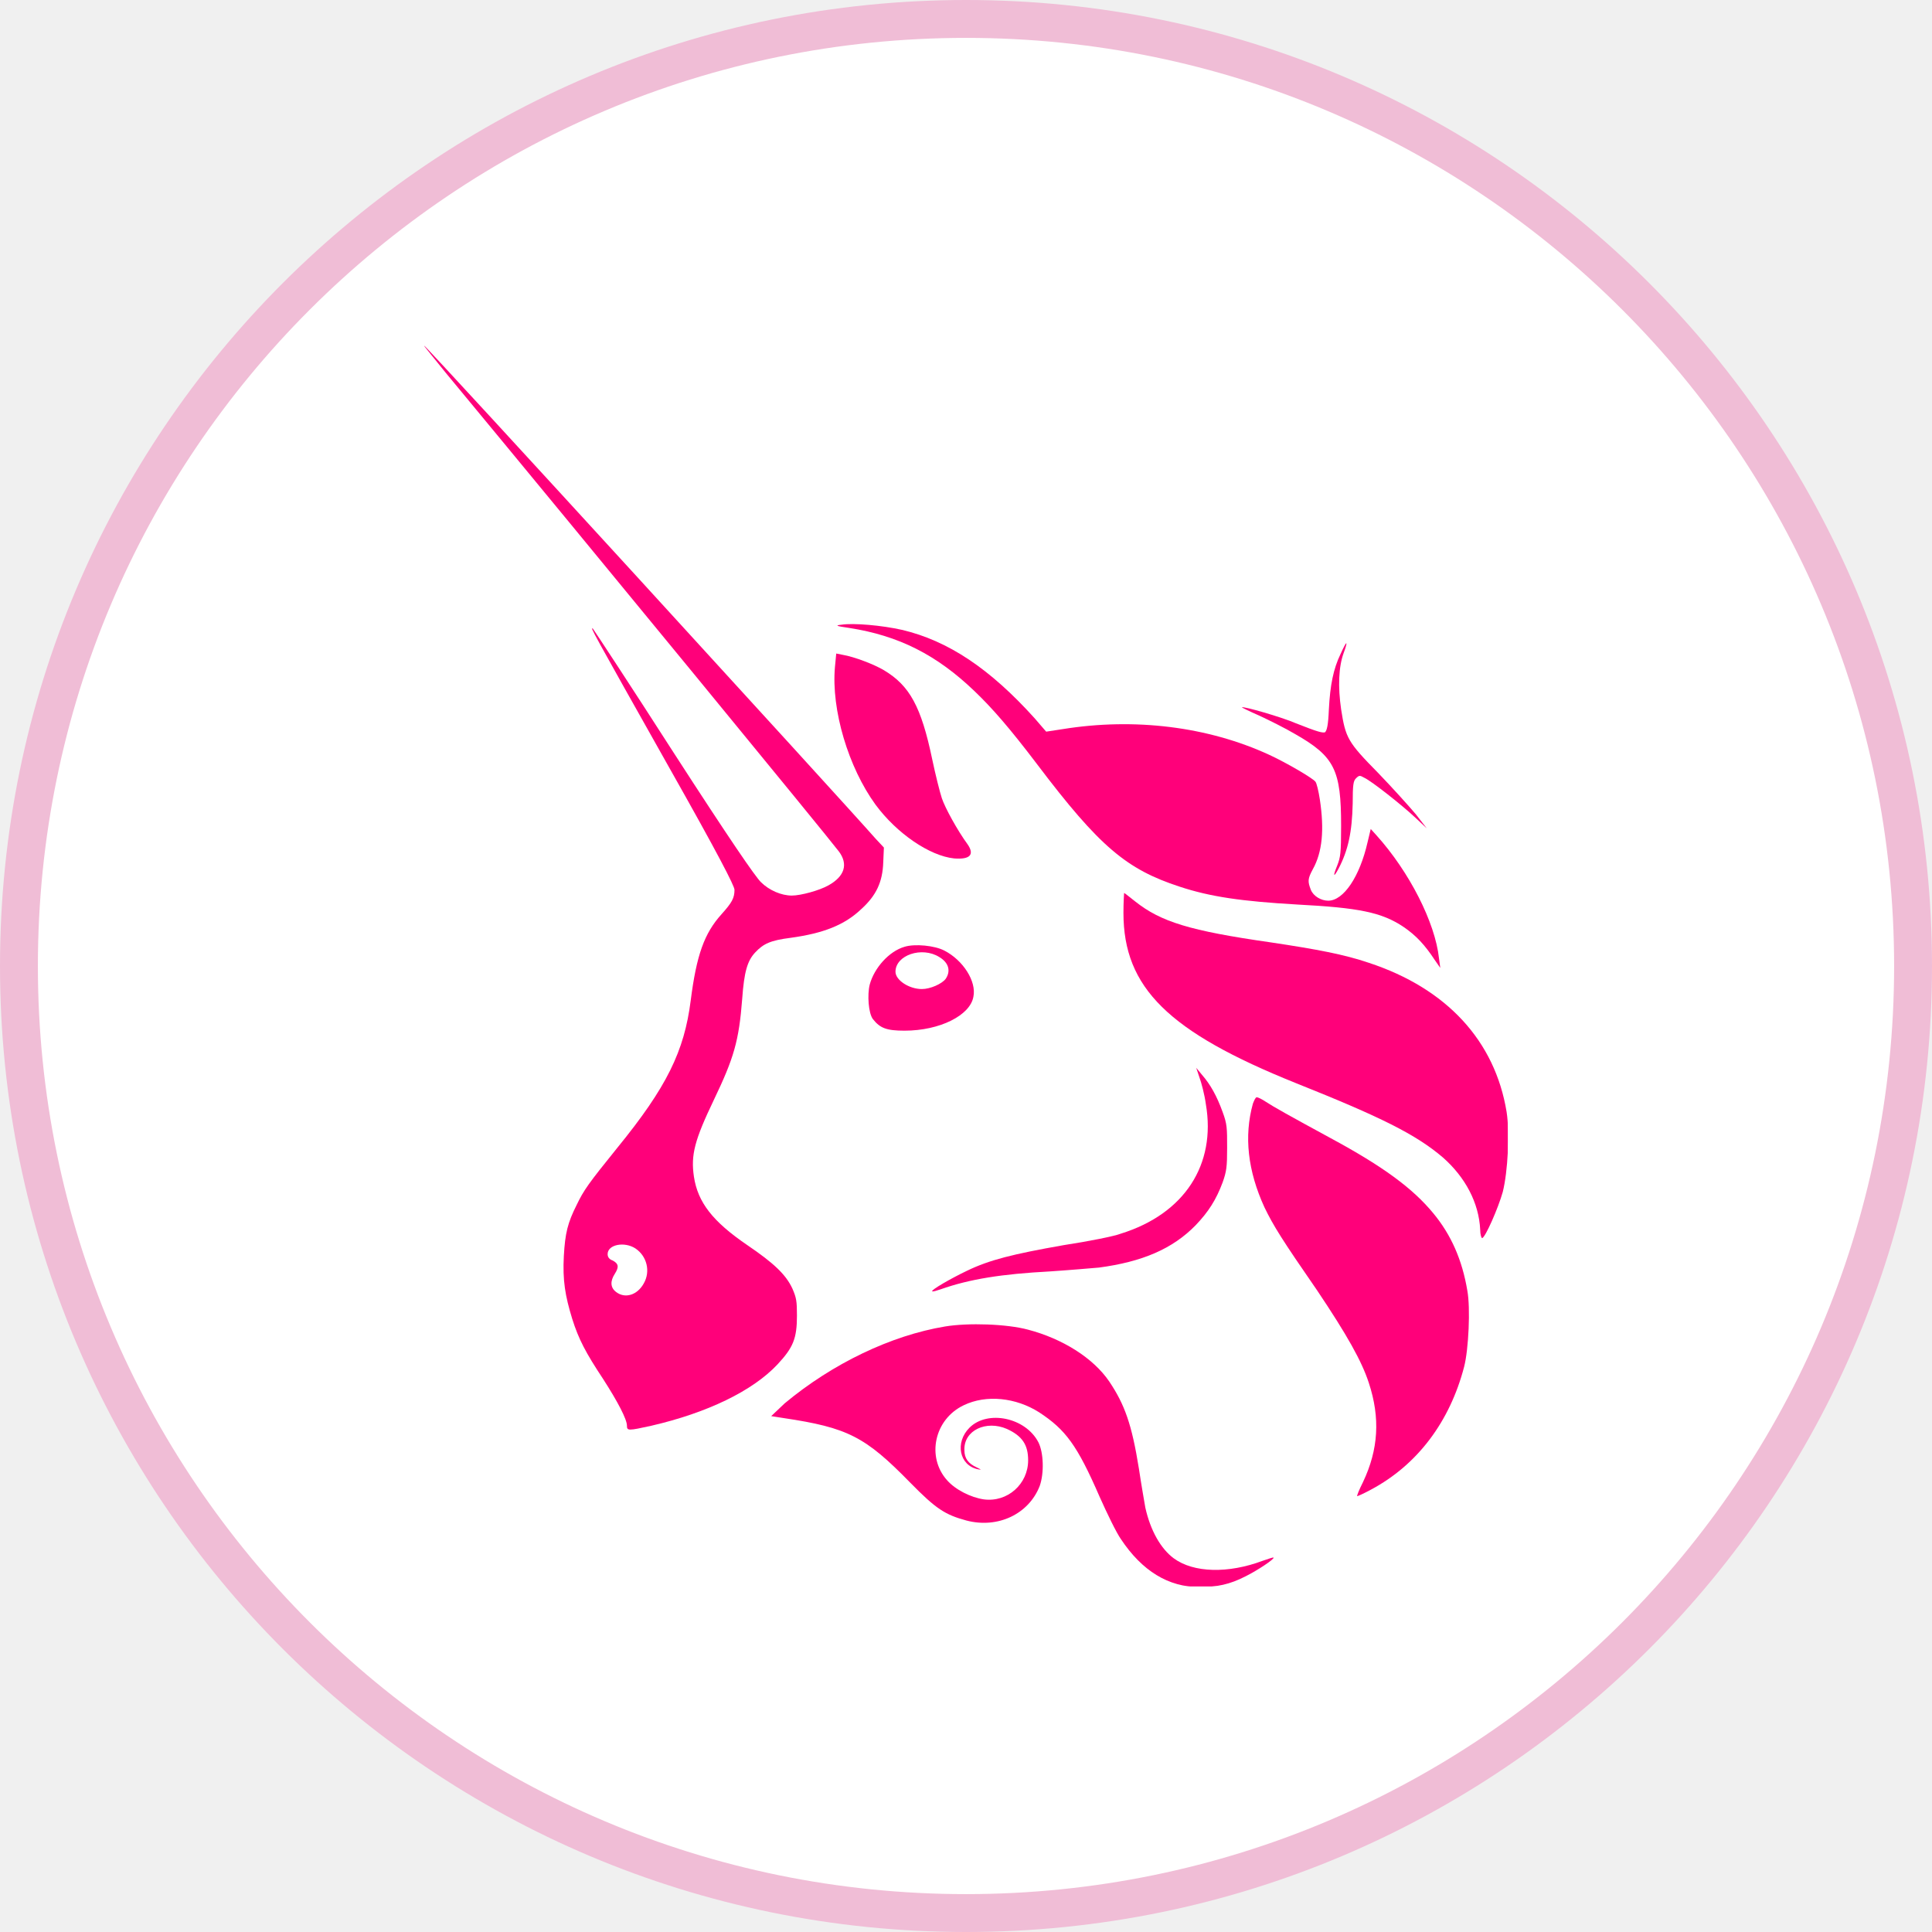
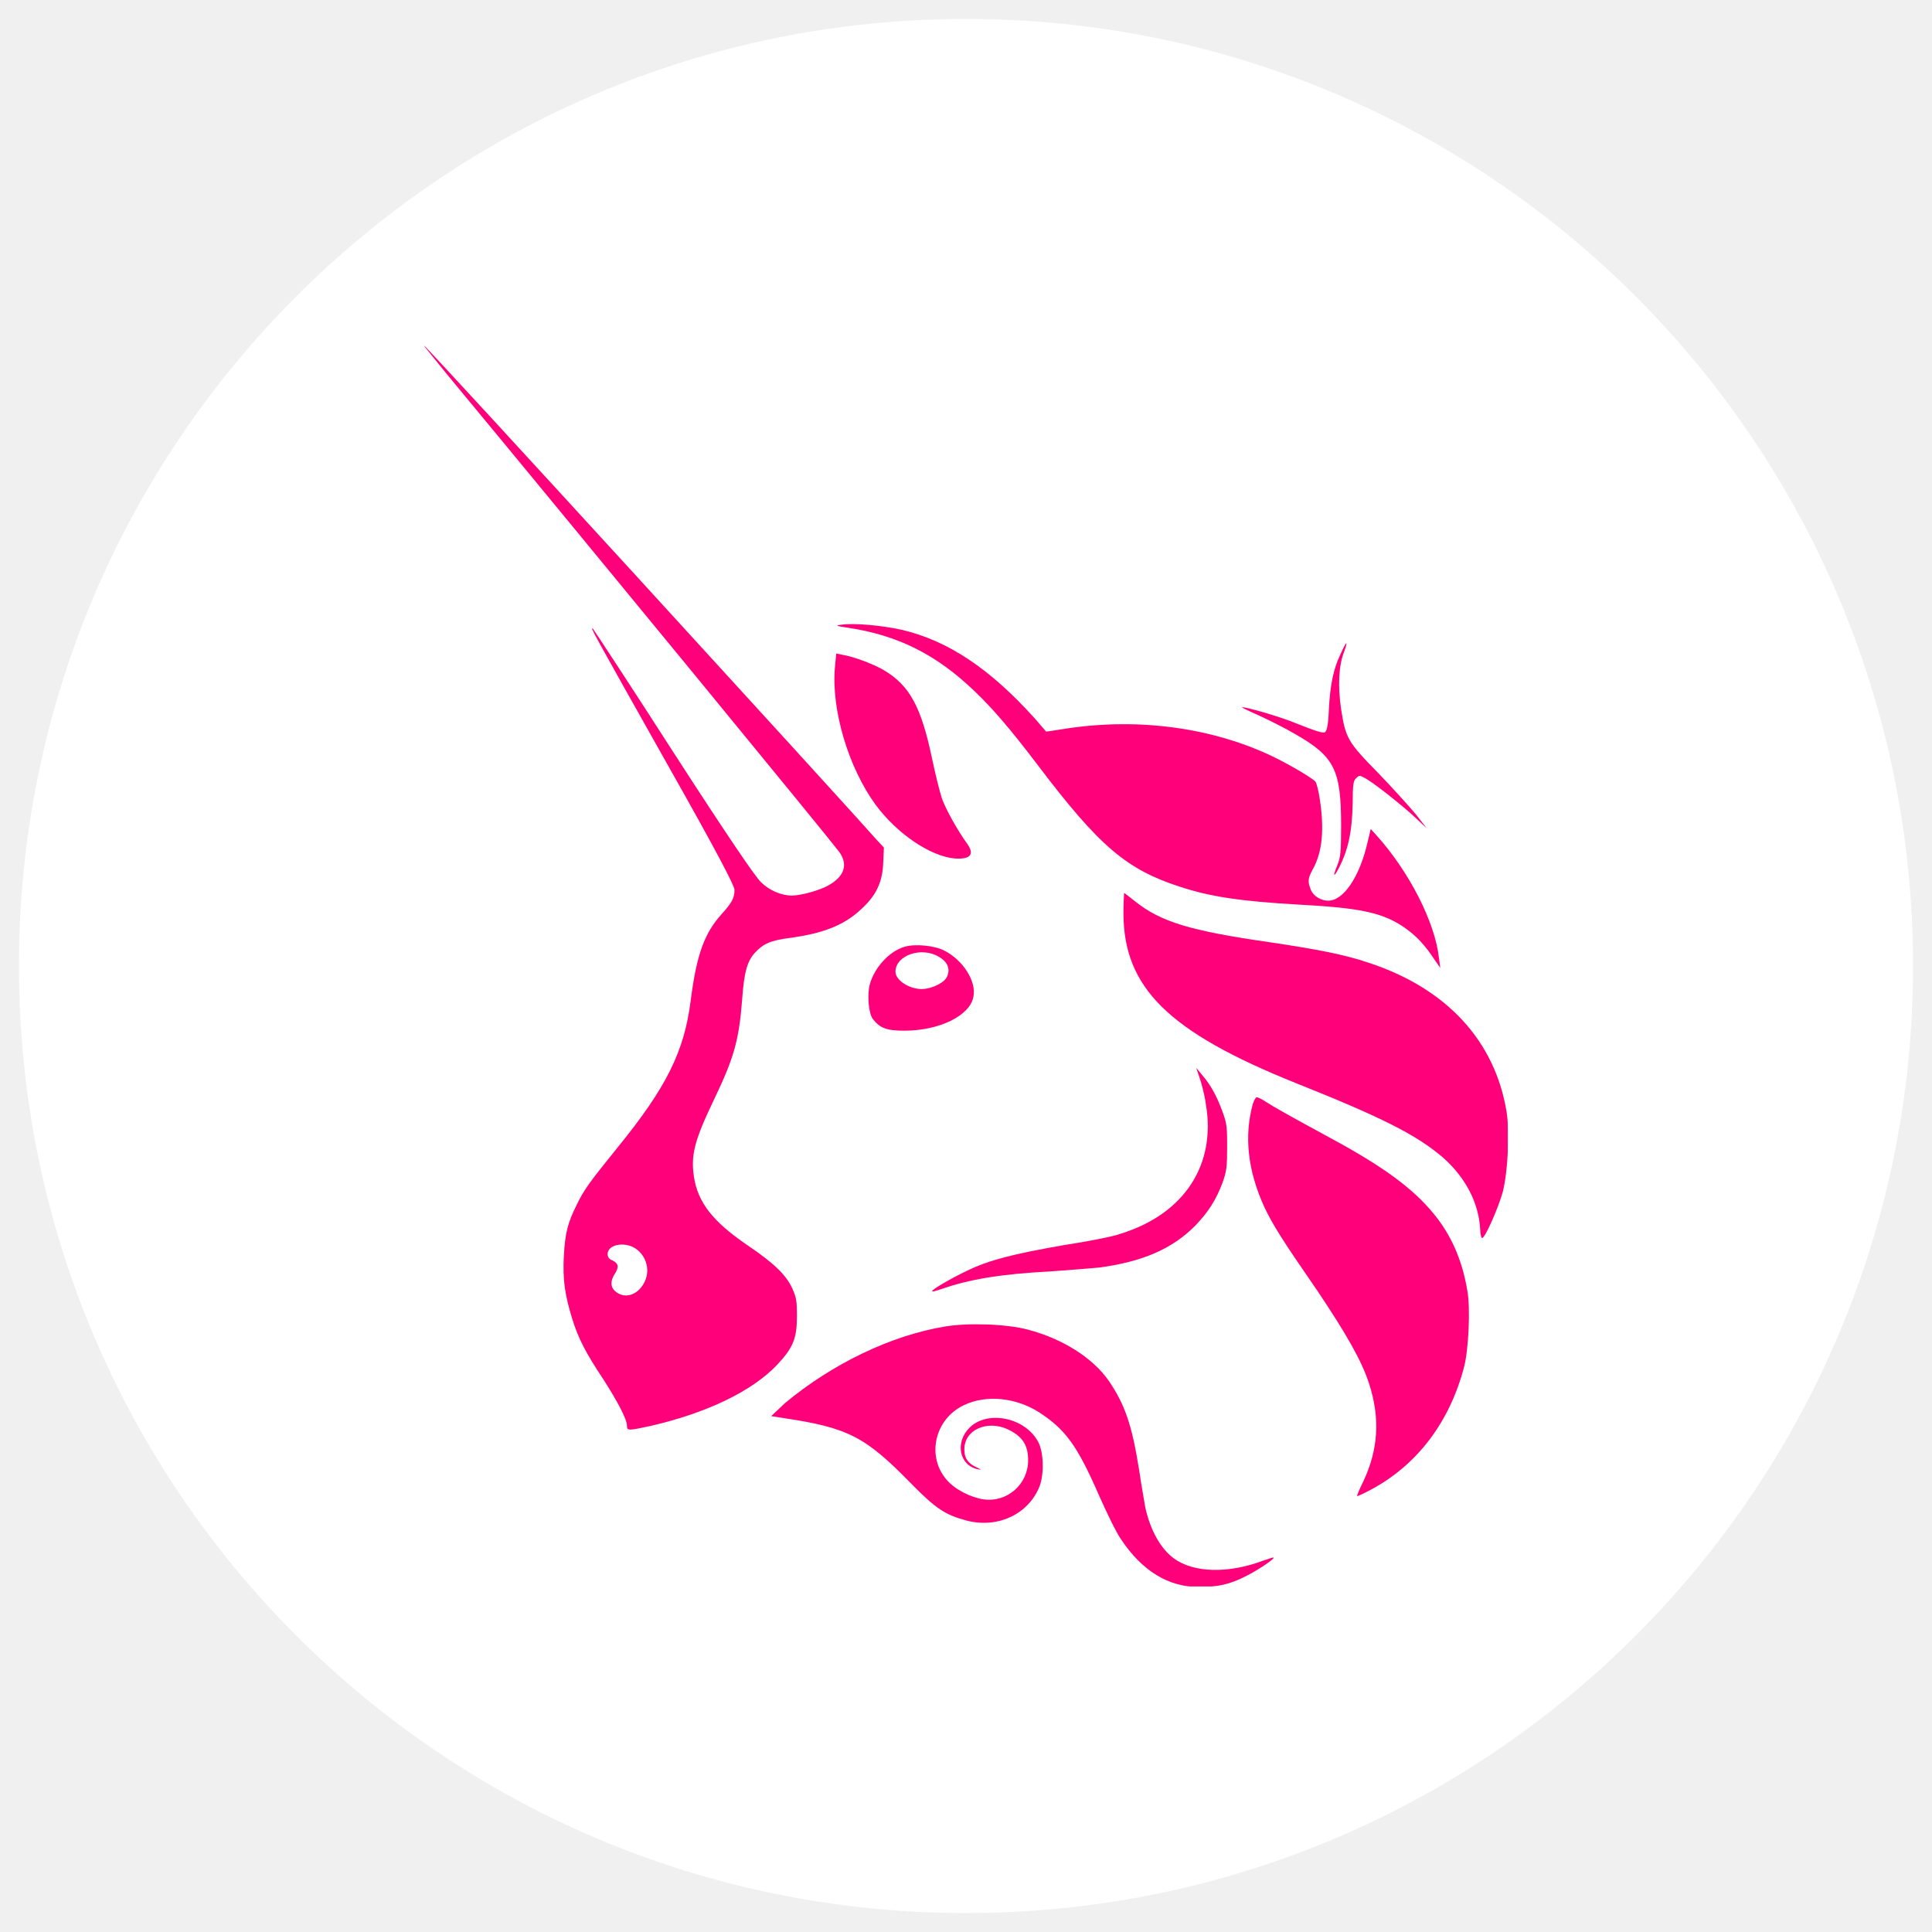
<svg xmlns="http://www.w3.org/2000/svg" width="255" height="255" viewBox="0 0 255 255" fill="none">
-   <g clip-path="url(#clip0_1333_2175)">
-     <path d="M127.5 252.5C196.536 252.5 252.5 196.536 252.5 127.5C252.5 58.464 196.536 2.5 127.5 2.5C58.464 2.5 2.5 58.464 2.5 127.5C2.5 196.536 58.464 252.5 127.5 252.5Z" fill="white" stroke="url(#paint0_linear_1333_2175)" stroke-width="5" />
-     <mask id="mask0_1333_2175" style="mask-type:luminance" maskUnits="userSpaceOnUse" x="55" y="45" width="145" height="165">
-       <path d="M199.024 45.61H55.975V209.39H199.024V45.61Z" fill="white" />
+   <g clip-path="url(#clip0_1473_113)">
+     <mask id="mask0_1473_113" style="mask-type:luminance" maskUnits="userSpaceOnUse" x="0" y="0" width="255" height="255">
+       <path d="M255 0H0V255H255V0Z" fill="white" />
    </mask>
-     <g mask="url(#mask0_1333_2175)">
-       <path d="M112.073 82.879C110.288 82.625 110.203 82.541 111.053 82.456C112.668 82.203 116.408 82.541 119.043 83.132C125.162 84.569 130.687 88.287 136.552 94.795L138.082 96.569L140.292 96.231C149.726 94.71 159.416 95.893 167.491 99.612C169.701 100.626 173.185 102.654 173.61 103.161C173.78 103.33 174.035 104.429 174.205 105.528C174.8 109.499 174.545 112.457 173.27 114.739C172.59 116.007 172.59 116.345 173.015 117.443C173.355 118.289 174.375 118.88 175.31 118.88C177.35 118.88 179.475 115.669 180.495 111.19L180.92 109.415L181.685 110.26C186.02 115.077 189.42 121.753 189.93 126.486L190.1 127.754L189.335 126.655C188.06 124.711 186.87 123.444 185.255 122.345C182.365 120.401 179.305 119.81 171.23 119.387C163.921 118.965 159.756 118.373 155.676 117.021C148.706 114.739 145.137 111.781 136.892 100.879C133.237 96.062 130.942 93.443 128.647 91.245C123.633 86.428 118.618 83.893 112.073 82.879Z" fill="#FF007A" />
-       <path d="M175.395 93.612C175.565 90.4 175.99 88.288 176.925 86.344C177.265 85.583 177.605 84.907 177.69 84.907C177.775 84.907 177.605 85.499 177.35 86.175C176.67 88.034 176.585 90.654 177.01 93.612C177.605 97.415 177.86 97.922 181.94 102.063C183.81 104.006 186.02 106.457 186.87 107.471L188.315 109.331L186.87 107.978C185.085 106.288 181.005 103.077 180.07 102.654C179.475 102.316 179.39 102.316 178.965 102.739C178.625 103.077 178.54 103.584 178.54 106.035C178.455 109.838 177.945 112.204 176.67 114.655C175.99 115.922 175.905 115.669 176.5 114.232C176.925 113.134 177.01 112.627 177.01 108.993C177.01 101.64 176.16 99.865 170.976 96.908C169.701 96.147 167.491 95.048 166.216 94.457C164.856 93.865 163.836 93.358 163.921 93.358C164.091 93.189 169.106 94.626 171.061 95.471C174.035 96.654 174.545 96.739 174.885 96.654C175.14 96.401 175.31 95.725 175.395 93.612Z" fill="#FF007A" />
-       <path d="M115.558 106.204C111.988 101.302 109.693 93.696 110.203 88.034L110.373 86.259L111.223 86.428C112.753 86.682 115.388 87.696 116.663 88.457C120.063 90.485 121.593 93.274 123.038 100.203C123.463 102.232 124.058 104.598 124.313 105.359C124.738 106.626 126.352 109.584 127.712 111.443C128.647 112.795 128.052 113.472 125.928 113.302C122.698 112.964 118.363 110.007 115.558 106.204Z" fill="#FF007A" />
-       <path d="M171.06 142.965C154.231 136.204 148.281 130.373 148.281 120.486C148.281 119.049 148.366 117.866 148.366 117.866C148.451 117.866 149.046 118.373 149.811 118.964C153.211 121.669 157.036 122.852 167.661 124.373C173.865 125.303 177.435 125.979 180.665 127.077C190.95 130.458 197.324 137.388 198.854 146.768C199.279 149.472 199.024 154.628 198.344 157.332C197.749 159.445 196.049 163.332 195.624 163.417C195.539 163.417 195.369 162.994 195.369 162.318C195.199 158.769 193.415 155.388 190.44 152.768C186.87 149.726 182.28 147.444 171.06 142.965Z" fill="#FF007A" />
-       <path d="M159.161 145.754C158.991 144.486 158.566 142.881 158.311 142.205L157.886 140.937L158.651 141.867C159.756 143.134 160.606 144.655 161.371 146.768C161.966 148.374 161.966 148.881 161.966 151.501C161.966 154.036 161.881 154.628 161.371 156.064C160.521 158.346 159.501 159.952 157.801 161.726C154.741 164.853 150.746 166.544 145.052 167.304C144.032 167.389 141.142 167.642 138.592 167.811C132.217 168.149 127.967 168.825 124.143 170.177C123.633 170.347 123.123 170.516 123.038 170.431C122.868 170.262 125.503 168.741 127.627 167.727C130.602 166.29 133.662 165.529 140.377 164.346C143.692 163.839 147.092 163.163 147.942 162.825C156.356 160.205 160.521 153.698 159.161 145.754Z" fill="#FF007A" />
-       <path d="M166.896 159.36C164.686 154.543 164.176 149.98 165.366 145.67C165.536 145.247 165.706 144.825 165.876 144.825C166.046 144.825 166.556 145.078 167.066 145.416C168.086 146.092 170.211 147.275 175.65 150.233C182.535 153.952 186.445 156.825 189.165 160.121C191.545 162.994 192.99 166.29 193.67 170.347C194.095 172.629 193.84 178.122 193.245 180.403C191.375 187.587 187.125 193.333 180.92 196.629C179.985 197.136 179.22 197.474 179.135 197.474C179.05 197.474 179.39 196.629 179.9 195.615C181.94 191.305 182.195 187.164 180.665 182.516C179.73 179.643 177.775 176.178 173.865 170.347C169.191 163.586 168.086 161.811 166.896 159.36Z" fill="#FF007A" />
-       <path d="M103.573 185.221C109.863 179.981 117.598 176.263 124.738 175.079C127.797 174.572 132.897 174.741 135.702 175.502C140.207 176.685 144.287 179.22 146.412 182.347C148.451 185.39 149.386 188.009 150.321 193.841C150.661 196.122 151.086 198.489 151.171 198.996C151.851 202.038 153.211 204.404 154.911 205.672C157.546 207.616 162.136 207.7 166.641 206.01C167.406 205.757 168.086 205.503 168.086 205.588C168.256 205.757 165.961 207.278 164.431 208.038C162.306 209.137 160.606 209.475 158.311 209.475C154.231 209.475 150.746 207.362 147.941 203.137C147.347 202.292 146.157 199.841 145.137 197.559C142.162 190.714 140.632 188.686 137.147 186.404C134.087 184.46 130.177 184.037 127.202 185.474C123.293 187.333 122.273 192.319 124.992 195.362C126.097 196.629 128.137 197.644 129.837 197.897C132.982 198.32 135.702 195.869 135.702 192.742C135.702 190.714 134.937 189.531 132.897 188.601C130.177 187.418 127.202 188.77 127.287 191.39C127.287 192.488 127.797 193.165 128.902 193.672C129.582 194.01 129.582 194.01 129.072 193.925C126.607 193.418 126.012 190.376 127.967 188.432C130.347 186.066 135.362 187.08 137.062 190.376C137.742 191.728 137.827 194.432 137.232 196.122C135.787 199.841 131.707 201.785 127.542 200.686C124.738 199.925 123.548 199.165 120.148 195.7C114.198 189.615 111.903 188.432 103.403 187.164L101.789 186.911L103.573 185.221Z" fill="#FF007A" />
-       <path fill-rule="evenodd" clip-rule="evenodd" d="M58.865 49.244C78.669 73.16 109.183 110.345 110.713 112.373C111.988 114.063 111.478 115.669 109.353 116.852C108.163 117.528 105.698 118.204 104.508 118.204C103.148 118.204 101.533 117.528 100.428 116.429C99.663 115.669 96.348 110.852 88.869 99.274C83.174 90.4 78.329 83.048 78.244 82.963C77.904 82.794 77.904 82.794 88.274 101.217C94.819 112.795 96.943 116.936 96.943 117.443C96.943 118.542 96.603 119.134 95.243 120.655C92.949 123.19 91.929 126.063 91.164 132.064C90.314 138.74 88.019 143.473 81.474 151.501C77.649 156.234 77.054 157.079 76.119 159.022C74.929 161.389 74.589 162.741 74.419 165.783C74.249 168.995 74.589 171.023 75.524 174.065C76.374 176.769 77.309 178.544 79.604 182.009C81.559 185.051 82.749 187.333 82.749 188.178C82.749 188.854 82.919 188.854 85.979 188.178C93.288 186.488 99.323 183.615 102.638 180.065C104.678 177.868 105.188 176.685 105.188 173.643C105.188 171.699 105.103 171.276 104.593 170.093C103.743 168.234 102.128 166.713 98.643 164.346C94.053 161.22 92.099 158.684 91.589 155.304C91.164 152.431 91.674 150.487 94.224 145.163C96.858 139.67 97.538 137.388 97.963 131.81C98.218 128.261 98.643 126.824 99.663 125.725C100.768 124.542 101.703 124.12 104.338 123.782C108.673 123.19 111.478 122.091 113.688 119.979C115.643 118.204 116.493 116.429 116.578 113.809L116.663 111.866L115.558 110.683C111.563 106.119 56.23 45.61 55.975 45.61C55.89 45.61 57.25 47.216 58.865 49.244ZM84.959 169.417C85.894 167.811 85.384 165.783 83.854 164.769C82.409 163.839 80.199 164.262 80.199 165.53C80.199 165.868 80.369 166.206 80.879 166.375C81.644 166.797 81.729 167.22 81.134 168.149C80.539 169.079 80.539 169.924 81.304 170.516C82.494 171.445 84.109 170.938 84.959 169.417Z" fill="#FF007A" />
-       <path fill-rule="evenodd" clip-rule="evenodd" d="M119.383 124.965C117.343 125.556 115.388 127.754 114.793 129.951C114.453 131.303 114.623 133.754 115.218 134.515C116.153 135.698 117.003 136.036 119.383 136.036C124.058 136.036 128.052 134.007 128.477 131.557C128.902 129.528 127.117 126.74 124.653 125.472C123.378 124.796 120.743 124.542 119.383 124.965ZM124.823 129.19C125.503 128.176 125.248 127.078 123.973 126.317C121.678 124.88 118.193 126.064 118.193 128.261C118.193 129.359 119.978 130.543 121.678 130.543C122.783 130.543 124.313 129.866 124.823 129.19Z" fill="#FF007A" />
+     <g mask="url(#mask0_1473_113)">
+       <path d="M127.5 252.5C196.536 252.5 252.5 196.536 252.5 127.5C252.5 58.464 196.536 2.5 127.5 2.5C58.464 2.5 2.5 58.464 2.5 127.5C2.5 196.536 58.464 252.5 127.5 252.5Z" fill="white" />
+       <mask id="mask1_1473_113" style="mask-type:luminance" maskUnits="userSpaceOnUse" x="55" y="45" width="145" height="165">
+         <path d="M199.024 45.61H55.976V209.39H199.024V45.61Z" fill="white" />
+       </mask>
+       <g mask="url(#mask1_1473_113)">
+         <path d="M112.073 82.879C110.288 82.625 110.203 82.541 111.053 82.456C112.668 82.203 116.408 82.541 119.043 83.132C125.162 84.569 130.687 88.287 136.552 94.795L138.082 96.569L140.292 96.231C149.726 94.71 159.416 95.893 167.491 99.612C169.701 100.626 173.185 102.654 173.61 103.161C173.78 103.33 174.035 104.429 174.205 105.528C174.8 109.499 174.545 112.457 173.27 114.739C172.59 116.007 172.59 116.345 173.015 117.443C173.355 118.289 174.375 118.88 175.31 118.88C177.35 118.88 179.475 115.669 180.495 111.19L180.92 109.415L181.685 110.26C186.02 115.077 189.42 121.753 189.93 126.486L190.1 127.754L189.335 126.655C188.06 124.711 186.87 123.444 185.255 122.345C182.365 120.401 179.305 119.81 171.23 119.387C163.921 118.965 159.756 118.373 155.676 117.021C148.706 114.739 145.137 111.781 136.892 100.879C133.237 96.062 130.942 93.443 128.647 91.245C123.633 86.428 118.618 83.893 112.073 82.879Z" fill="#FF007A" />
+         <path d="M175.395 93.612C175.565 90.4 175.99 88.288 176.925 86.344C177.265 85.583 177.605 84.907 177.69 84.907C177.775 84.907 177.605 85.499 177.35 86.175C176.67 88.034 176.585 90.654 177.01 93.612C177.605 97.415 177.86 97.922 181.94 102.063C183.81 104.006 186.02 106.457 186.87 107.471L188.315 109.331L186.87 107.978C185.085 106.288 181.005 103.077 180.07 102.654C179.475 102.316 179.39 102.316 178.965 102.739C178.625 103.077 178.54 103.584 178.54 106.035C178.455 109.838 177.945 112.204 176.67 114.655C175.99 115.922 175.905 115.669 176.5 114.232C176.925 113.134 177.01 112.627 177.01 108.993C177.01 101.64 176.16 99.865 170.976 96.908C169.701 96.147 167.491 95.048 166.216 94.457C164.856 93.865 163.836 93.358 163.921 93.358C164.091 93.189 169.106 94.626 171.061 95.471C174.035 96.654 174.545 96.739 174.885 96.654C175.14 96.401 175.31 95.725 175.395 93.612Z" fill="#FF007A" />
+         <path d="M115.558 106.204C111.988 101.302 109.693 93.697 110.203 88.034L110.373 86.26L111.223 86.429C112.753 86.682 115.388 87.697 116.663 88.457C120.063 90.485 121.593 93.274 123.038 100.203C123.463 102.232 124.058 104.598 124.313 105.359C124.738 106.626 126.352 109.584 127.712 111.443C128.647 112.795 128.052 113.472 125.928 113.302C122.698 112.964 118.363 110.007 115.558 106.204Z" fill="#FF007A" />
+         <path d="M171.06 142.965C154.231 136.204 148.281 130.373 148.281 120.486C148.281 119.049 148.366 117.866 148.366 117.866C148.451 117.866 149.046 118.373 149.811 118.964C153.211 121.669 157.036 122.852 167.661 124.373C173.865 125.303 177.435 125.979 180.665 127.077C190.95 130.458 197.324 137.388 198.854 146.768C199.279 149.472 199.024 154.628 198.344 157.332C197.749 159.445 196.049 163.332 195.624 163.417C195.539 163.417 195.369 162.994 195.369 162.318C195.199 158.769 193.415 155.388 190.44 152.768C186.87 149.726 182.28 147.444 171.06 142.965Z" fill="#FF007A" />
+         <path d="M159.161 145.755C158.991 144.487 158.566 142.882 158.311 142.206L157.886 140.938L158.651 141.868C159.756 143.135 160.606 144.656 161.371 146.769C161.966 148.375 161.966 148.882 161.966 151.502C161.966 154.037 161.881 154.628 161.371 156.064C160.521 158.346 159.501 159.953 157.801 161.727C154.741 164.854 150.746 166.545 145.052 167.305C144.032 167.39 141.142 167.643 138.592 167.812C132.217 168.15 127.967 168.826 124.143 170.178C123.633 170.348 123.123 170.517 123.038 170.432C122.868 170.263 125.503 168.742 127.627 167.728C130.602 166.291 133.662 165.529 140.377 164.346C143.692 163.839 147.092 163.164 147.942 162.826C156.356 160.206 160.521 153.699 159.161 145.755Z" fill="#FF007A" />
+         <path d="M166.896 159.36C164.686 154.543 164.176 149.98 165.366 145.67C165.536 145.247 165.706 144.825 165.876 144.825C166.046 144.825 166.556 145.078 167.066 145.416C168.086 146.092 170.211 147.275 175.65 150.233C182.535 153.952 186.445 156.825 189.165 160.121C191.545 162.994 192.99 166.29 193.67 170.347C194.095 172.629 193.84 178.122 193.245 180.403C191.375 187.587 187.125 193.333 180.92 196.629C179.985 197.136 179.22 197.474 179.135 197.474C179.05 197.474 179.39 196.629 179.9 195.615C181.94 191.305 182.195 187.164 180.665 182.516C179.73 179.643 177.775 176.178 173.865 170.347C169.191 163.586 168.086 161.811 166.896 159.36Z" fill="#FF007A" />
+         <path d="M103.573 185.222C109.863 179.982 117.598 176.264 124.738 175.08C127.797 174.573 132.897 174.742 135.702 175.503C140.207 176.686 144.287 179.221 146.412 182.348C148.451 185.391 149.386 188.01 150.321 193.842C150.661 196.123 151.086 198.49 151.171 198.997C151.851 202.039 153.211 204.405 154.911 205.673C157.546 207.617 162.136 207.701 166.641 206.011C167.406 205.758 168.086 205.504 168.086 205.589C168.256 205.758 165.961 207.279 164.431 208.039C162.306 209.138 160.606 209.476 158.311 209.476C154.231 209.476 150.746 207.363 147.941 203.138C147.347 202.293 146.157 199.842 145.137 197.56C142.162 190.715 140.632 188.687 137.147 186.405C134.087 184.461 130.177 184.038 127.202 185.475C123.293 187.334 122.273 192.32 124.992 195.363C126.097 196.63 128.137 197.645 129.837 197.898C132.982 198.321 135.702 195.87 135.702 192.743C135.702 190.715 134.937 189.532 132.897 188.602C130.177 187.419 127.202 188.771 127.287 191.391C127.287 192.489 127.797 193.166 128.902 193.673C129.582 194.011 129.582 194.011 129.072 193.926C126.607 193.419 126.012 190.377 127.967 188.433C130.347 186.067 135.362 187.081 137.062 190.377C137.742 191.729 137.827 194.433 137.232 196.123C135.787 199.842 131.707 201.786 127.542 200.687C124.738 199.926 123.548 199.166 120.148 195.701C114.198 189.616 111.903 188.433 103.403 187.165L101.789 186.912L103.573 185.222Z" fill="#FF007A" />
+         <path fill-rule="evenodd" clip-rule="evenodd" d="M58.865 49.244C78.669 73.161 109.183 110.345 110.713 112.373C111.988 114.063 111.478 115.669 109.353 116.852C108.163 117.528 105.698 118.204 104.508 118.204C103.148 118.204 101.533 117.528 100.428 116.429C99.663 115.669 96.348 110.852 88.869 99.274C83.174 90.401 78.329 83.048 78.244 82.964C77.904 82.795 77.904 82.795 88.274 101.217C94.819 112.795 96.943 116.936 96.943 117.443C96.943 118.542 96.603 119.134 95.243 120.655C92.949 123.19 91.929 126.063 91.164 132.064C90.314 138.74 88.019 143.473 81.474 151.501C77.649 156.234 77.054 157.079 76.119 159.022C74.929 161.389 74.589 162.741 74.419 165.783C74.249 168.995 74.589 171.023 75.524 174.065C76.374 176.769 77.309 178.544 79.604 182.009C81.559 185.051 82.749 187.333 82.749 188.178C82.749 188.854 82.919 188.854 85.979 188.178C93.288 186.488 99.323 183.615 102.638 180.065C104.678 177.868 105.188 176.685 105.188 173.643C105.188 171.699 105.103 171.276 104.593 170.093C103.743 168.234 102.128 166.713 98.643 164.346C94.053 161.22 92.099 158.684 91.589 155.304C91.164 152.431 91.674 150.487 94.224 145.163C96.858 139.67 97.538 137.388 97.963 131.81C98.218 128.261 98.643 126.824 99.663 125.725C100.768 124.542 101.703 124.12 104.338 123.782C108.673 123.19 111.478 122.091 113.688 119.979C115.643 118.204 116.493 116.429 116.578 113.809L116.663 111.866L115.558 110.683C111.563 106.119 56.23 45.61 55.975 45.61C55.89 45.61 57.25 47.216 58.865 49.244ZM84.959 169.417C85.894 167.811 85.384 165.783 83.854 164.769C82.409 163.839 80.199 164.262 80.199 165.53C80.199 165.868 80.369 166.206 80.879 166.375C81.644 166.797 81.729 167.22 81.134 168.149C80.539 169.079 80.539 169.924 81.304 170.516C82.494 171.445 84.109 170.938 84.959 169.417Z" fill="#FF007A" />
+         <path fill-rule="evenodd" clip-rule="evenodd" d="M119.383 124.966C117.343 125.557 115.388 127.755 114.793 129.952C114.453 131.304 114.623 133.755 115.218 134.516C116.153 135.699 117.003 136.037 119.383 136.037C124.058 136.037 128.052 134.008 128.477 131.558C128.902 129.529 127.117 126.741 124.653 125.473C123.378 124.797 120.743 124.543 119.383 124.966ZM124.823 129.191C125.503 128.177 125.248 127.079 123.973 126.318C121.678 124.881 118.193 126.065 118.193 128.262C118.193 129.36 119.978 130.544 121.678 130.544C122.783 130.544 124.313 129.867 124.823 129.191Z" fill="#FF007A" />
+       </g>
    </g>
  </g>
  <defs>
-     <linearGradient id="paint0_linear_1333_2175" x1="-8.54954e-08" y1="-8.54954e-08" x2="255" y2="255" gradientUnits="userSpaceOnUse">
-       <stop offset="0.83" stop-color="#F0BDD6" />
-     </linearGradient>
-     <clipPath id="clip0_1333_2175">
+     <clipPath id="clip0_1473_113">
      <rect width="255" height="255" fill="white" />
    </clipPath>
  </defs>
</svg>
